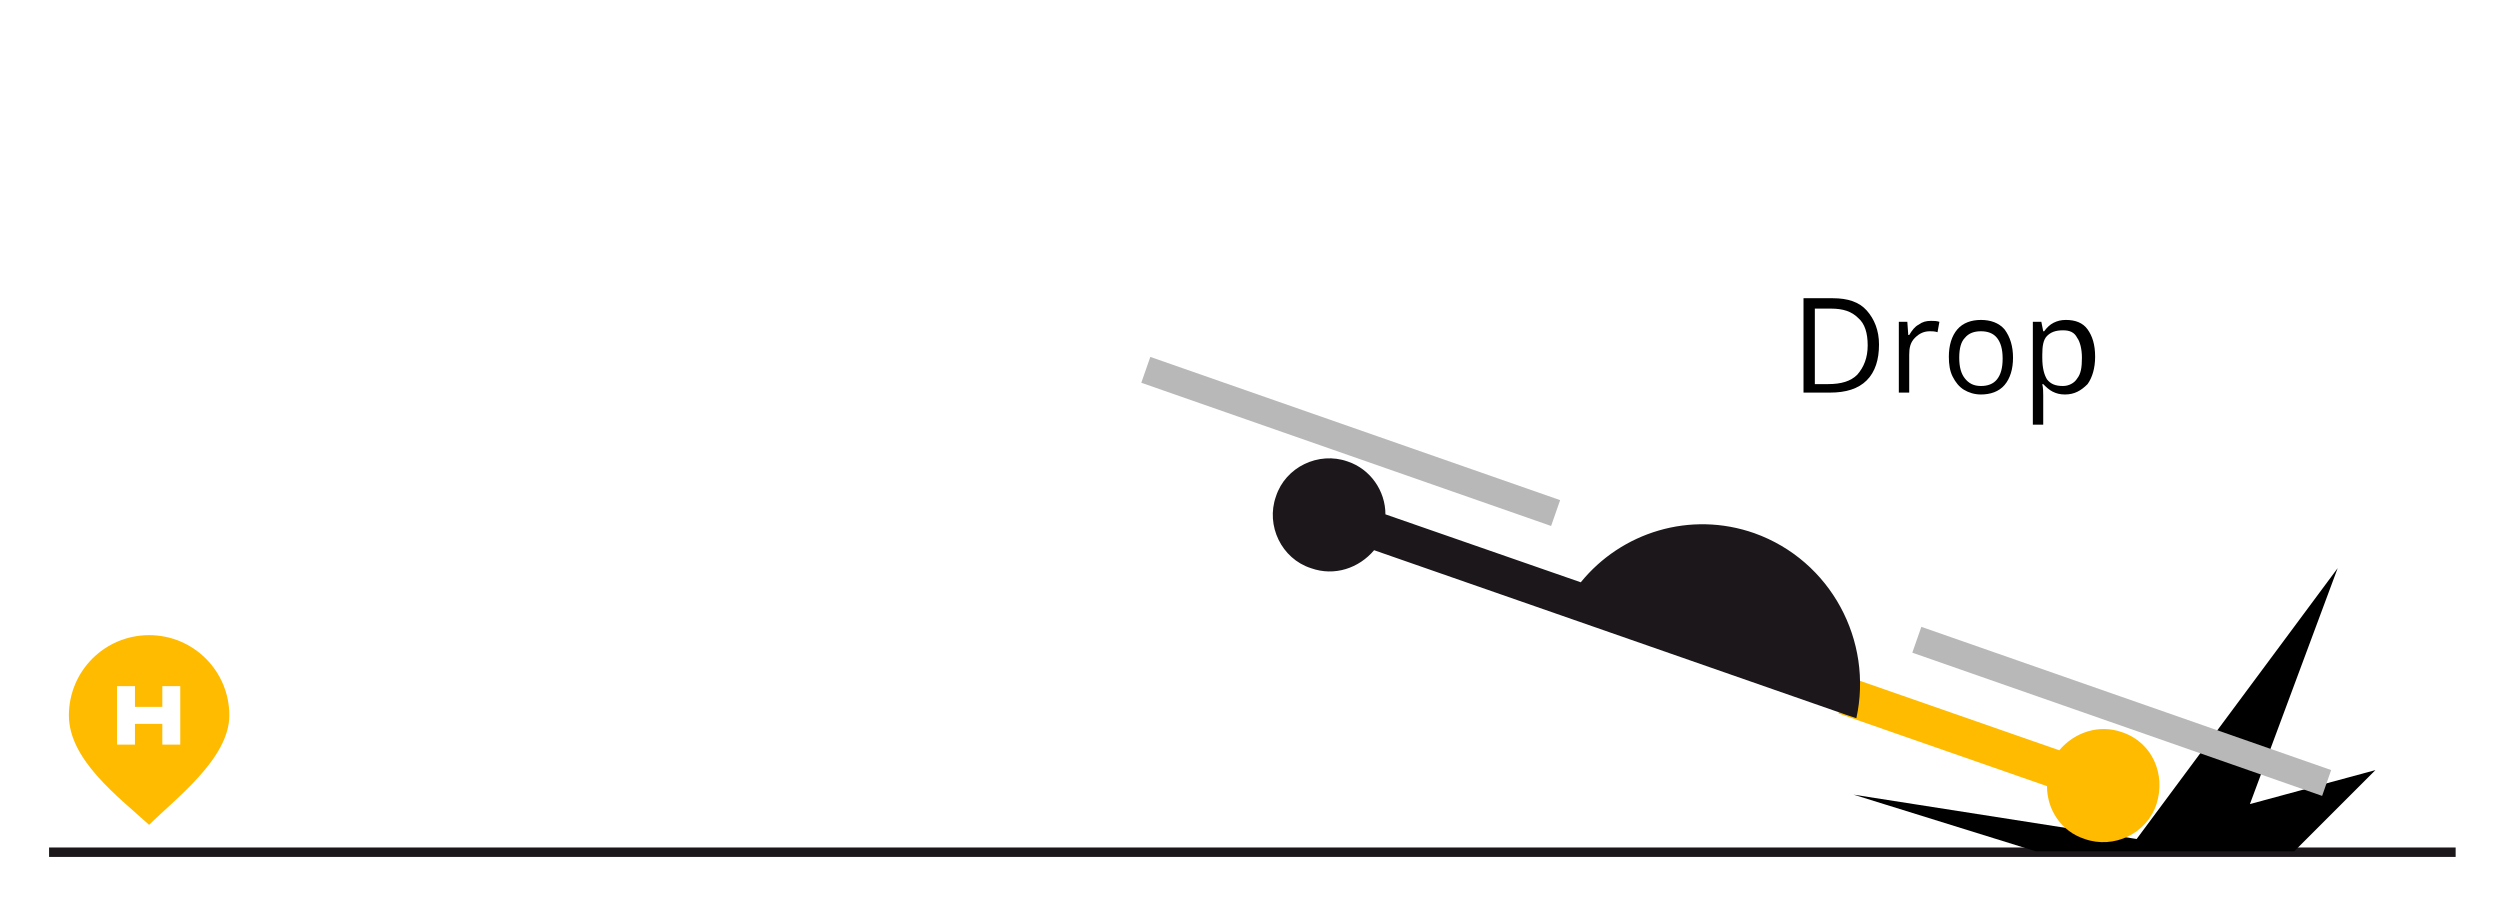
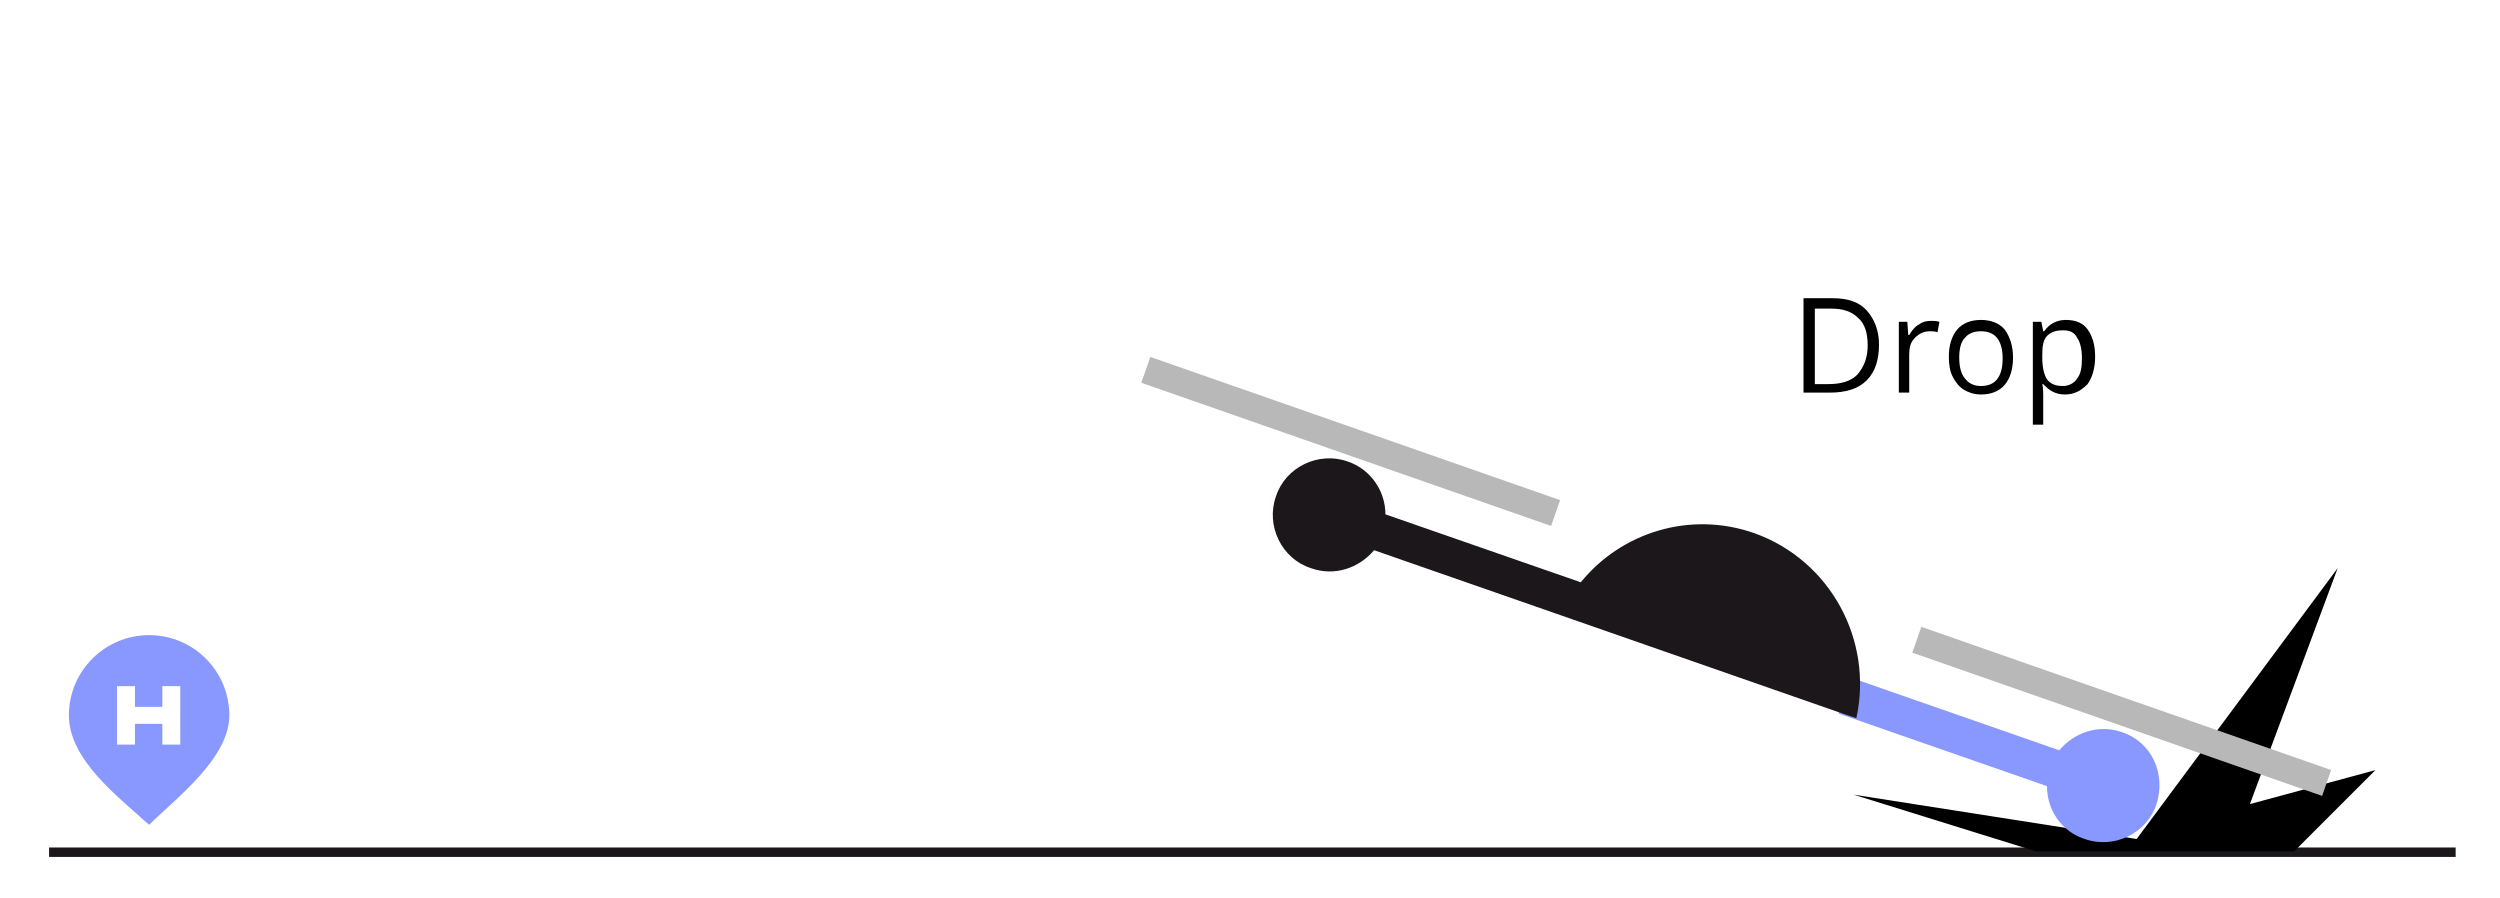
<svg xmlns="http://www.w3.org/2000/svg" version="1.1" id="Ebene_1" x="0px" y="0px" viewBox="-9 23.6 264.9 95.1" style="enable-background:new -9 23.6 264.9 95.1;" xml:space="preserve">
  <style type="text/css">
- 	.st0{fill:#FFBB00;}
+ 	.st0{fill:#8998fe;}
	.st1{fill:none;}
	.st2{enable-background:new    ;}
	.st3{fill:none;stroke:#1B171B;stroke-miterlimit:10;}
	.st4{fill:#1B171B;}
	.st5{fill:#B8B8B9;}
</style>
  <g>
    <path class="st0" d="M6.8,90.9c-4.7,0-8.5,3.8-8.5,8.5S3.5,108,6.8,111c2.7-2.7,8.5-7,8.5-11.6C15.3,94.7,11.5,90.9,6.8,90.9z    M10.1,102.5H8.2v-2.2H5.3v2.2H3.4v-6.2h1.9v2.2h2.9v-2.2h1.9V102.5z" />
    <g>
      <rect x="180.7" y="54.6" class="st1" width="67.5" height="13.5" />
      <g class="st2">
        <path d="M190.1,60.1c0,1.6-0.4,2.9-1.3,3.8c-0.9,0.9-2.2,1.3-3.9,1.3h-2.8v-10h3.1c1.6,0,2.8,0.4,3.6,1.3S190.1,58.6,190.1,60.1z      M188.9,60.2c0-1.3-0.3-2.3-1-2.9c-0.7-0.7-1.6-1-2.9-1h-1.7v8h1.4c1.4,0,2.4-0.3,3.1-1C188.5,62.5,188.9,61.5,188.9,60.2z" />
        <path d="M195.6,57.6c0.3,0,0.6,0,0.9,0.1l-0.2,1.1c-0.3-0.1-0.6-0.1-0.8-0.1c-0.6,0-1.1,0.2-1.6,0.7s-0.6,1.1-0.6,1.8v4h-1.1     v-7.5h0.9l0.1,1.4h0.1c0.3-0.5,0.6-0.9,1-1.1C194.7,57.7,195.1,57.6,195.6,57.6z" />
        <path d="M204.3,61.5c0,1.2-0.3,2.2-0.9,2.9c-0.6,0.7-1.5,1-2.5,1c-0.7,0-1.3-0.2-1.8-0.5s-0.9-0.8-1.2-1.4     c-0.3-0.6-0.4-1.3-0.4-2.1c0-1.2,0.3-2.2,0.9-2.9c0.6-0.7,1.5-1,2.5-1s1.9,0.3,2.5,1C204,59.3,204.3,60.3,204.3,61.5z      M198.6,61.5c0,1,0.2,1.7,0.6,2.2c0.4,0.5,0.9,0.8,1.7,0.8c0.7,0,1.3-0.2,1.7-0.7c0.4-0.5,0.6-1.2,0.6-2.2s-0.2-1.7-0.6-2.2     c-0.4-0.5-1-0.7-1.7-0.7c-0.7,0-1.3,0.2-1.7,0.7C198.8,59.8,198.6,60.5,198.6,61.5z" />
        <path d="M209.8,65.4c-0.5,0-0.9-0.1-1.3-0.3c-0.4-0.2-0.7-0.5-1-0.8h-0.1c0.1,0.4,0.1,0.9,0.1,1.2v3.1h-1.1V57.7h0.9l0.2,1h0.1     c0.3-0.4,0.6-0.7,1-0.9c0.4-0.2,0.8-0.3,1.3-0.3c1,0,1.8,0.3,2.3,1s0.8,1.6,0.8,2.9c0,1.2-0.3,2.2-0.8,2.9     C211.5,65,210.8,65.4,209.8,65.4z M209.6,58.6c-0.8,0-1.3,0.2-1.7,0.6c-0.4,0.4-0.5,1.1-0.5,2v0.3c0,1.1,0.2,1.8,0.5,2.3     c0.4,0.5,0.9,0.7,1.7,0.7c0.6,0,1.2-0.3,1.5-0.8c0.4-0.5,0.5-1.2,0.5-2.2c0-0.9-0.2-1.7-0.5-2.1     C210.8,58.8,210.3,58.6,209.6,58.6z" />
      </g>
      <line class="st3" x1="-3.8" y1="113.9" x2="251.2" y2="113.9" />
      <polygon points="242.7,105.2 229.4,108.8 238.7,83.8 217.4,112.5 187.4,107.8 206.7,113.8 234.1,113.8   " />
      <g>
        <g>
          <path class="st0" d="M215.9,101.2c-2.5-0.9-5.1,0-6.7,1.9l-22.1-7.7l-1.3,3.8l22.1,7.7c0,2.5,1.5,4.8,4,5.6      c3.1,1.1,6.6-0.6,7.6-3.7C220.5,105.7,219.1,102.3,215.9,101.2z" />
          <path class="st4" d="M176.9,80.1c-6.8-2.4-14.1-0.1-18.4,5.2l-20.7-7.2c0-2.5-1.6-4.8-4-5.6c-3.1-1.1-6.6,0.6-7.6,3.7      c-1.1,3.1,0.6,6.6,3.7,7.6c2.5,0.9,5.1,0,6.7-1.9l19.8,6.9l30.1,10.5l1.2,0.4C189.5,91.5,185,83,176.9,80.1z" />
        </g>
        <rect x="111.1" y="68.9" transform="matrix(-0.944 -0.3299 0.3299 -0.944 237.5038 181.0255)" class="st5" width="46" height="2.9" />
        <rect x="192.8" y="97.5" transform="matrix(-0.944 -0.3299 0.3299 -0.944 386.8907 263.5779)" class="st5" width="46" height="2.9" />
      </g>
    </g>
  </g>
</svg>
